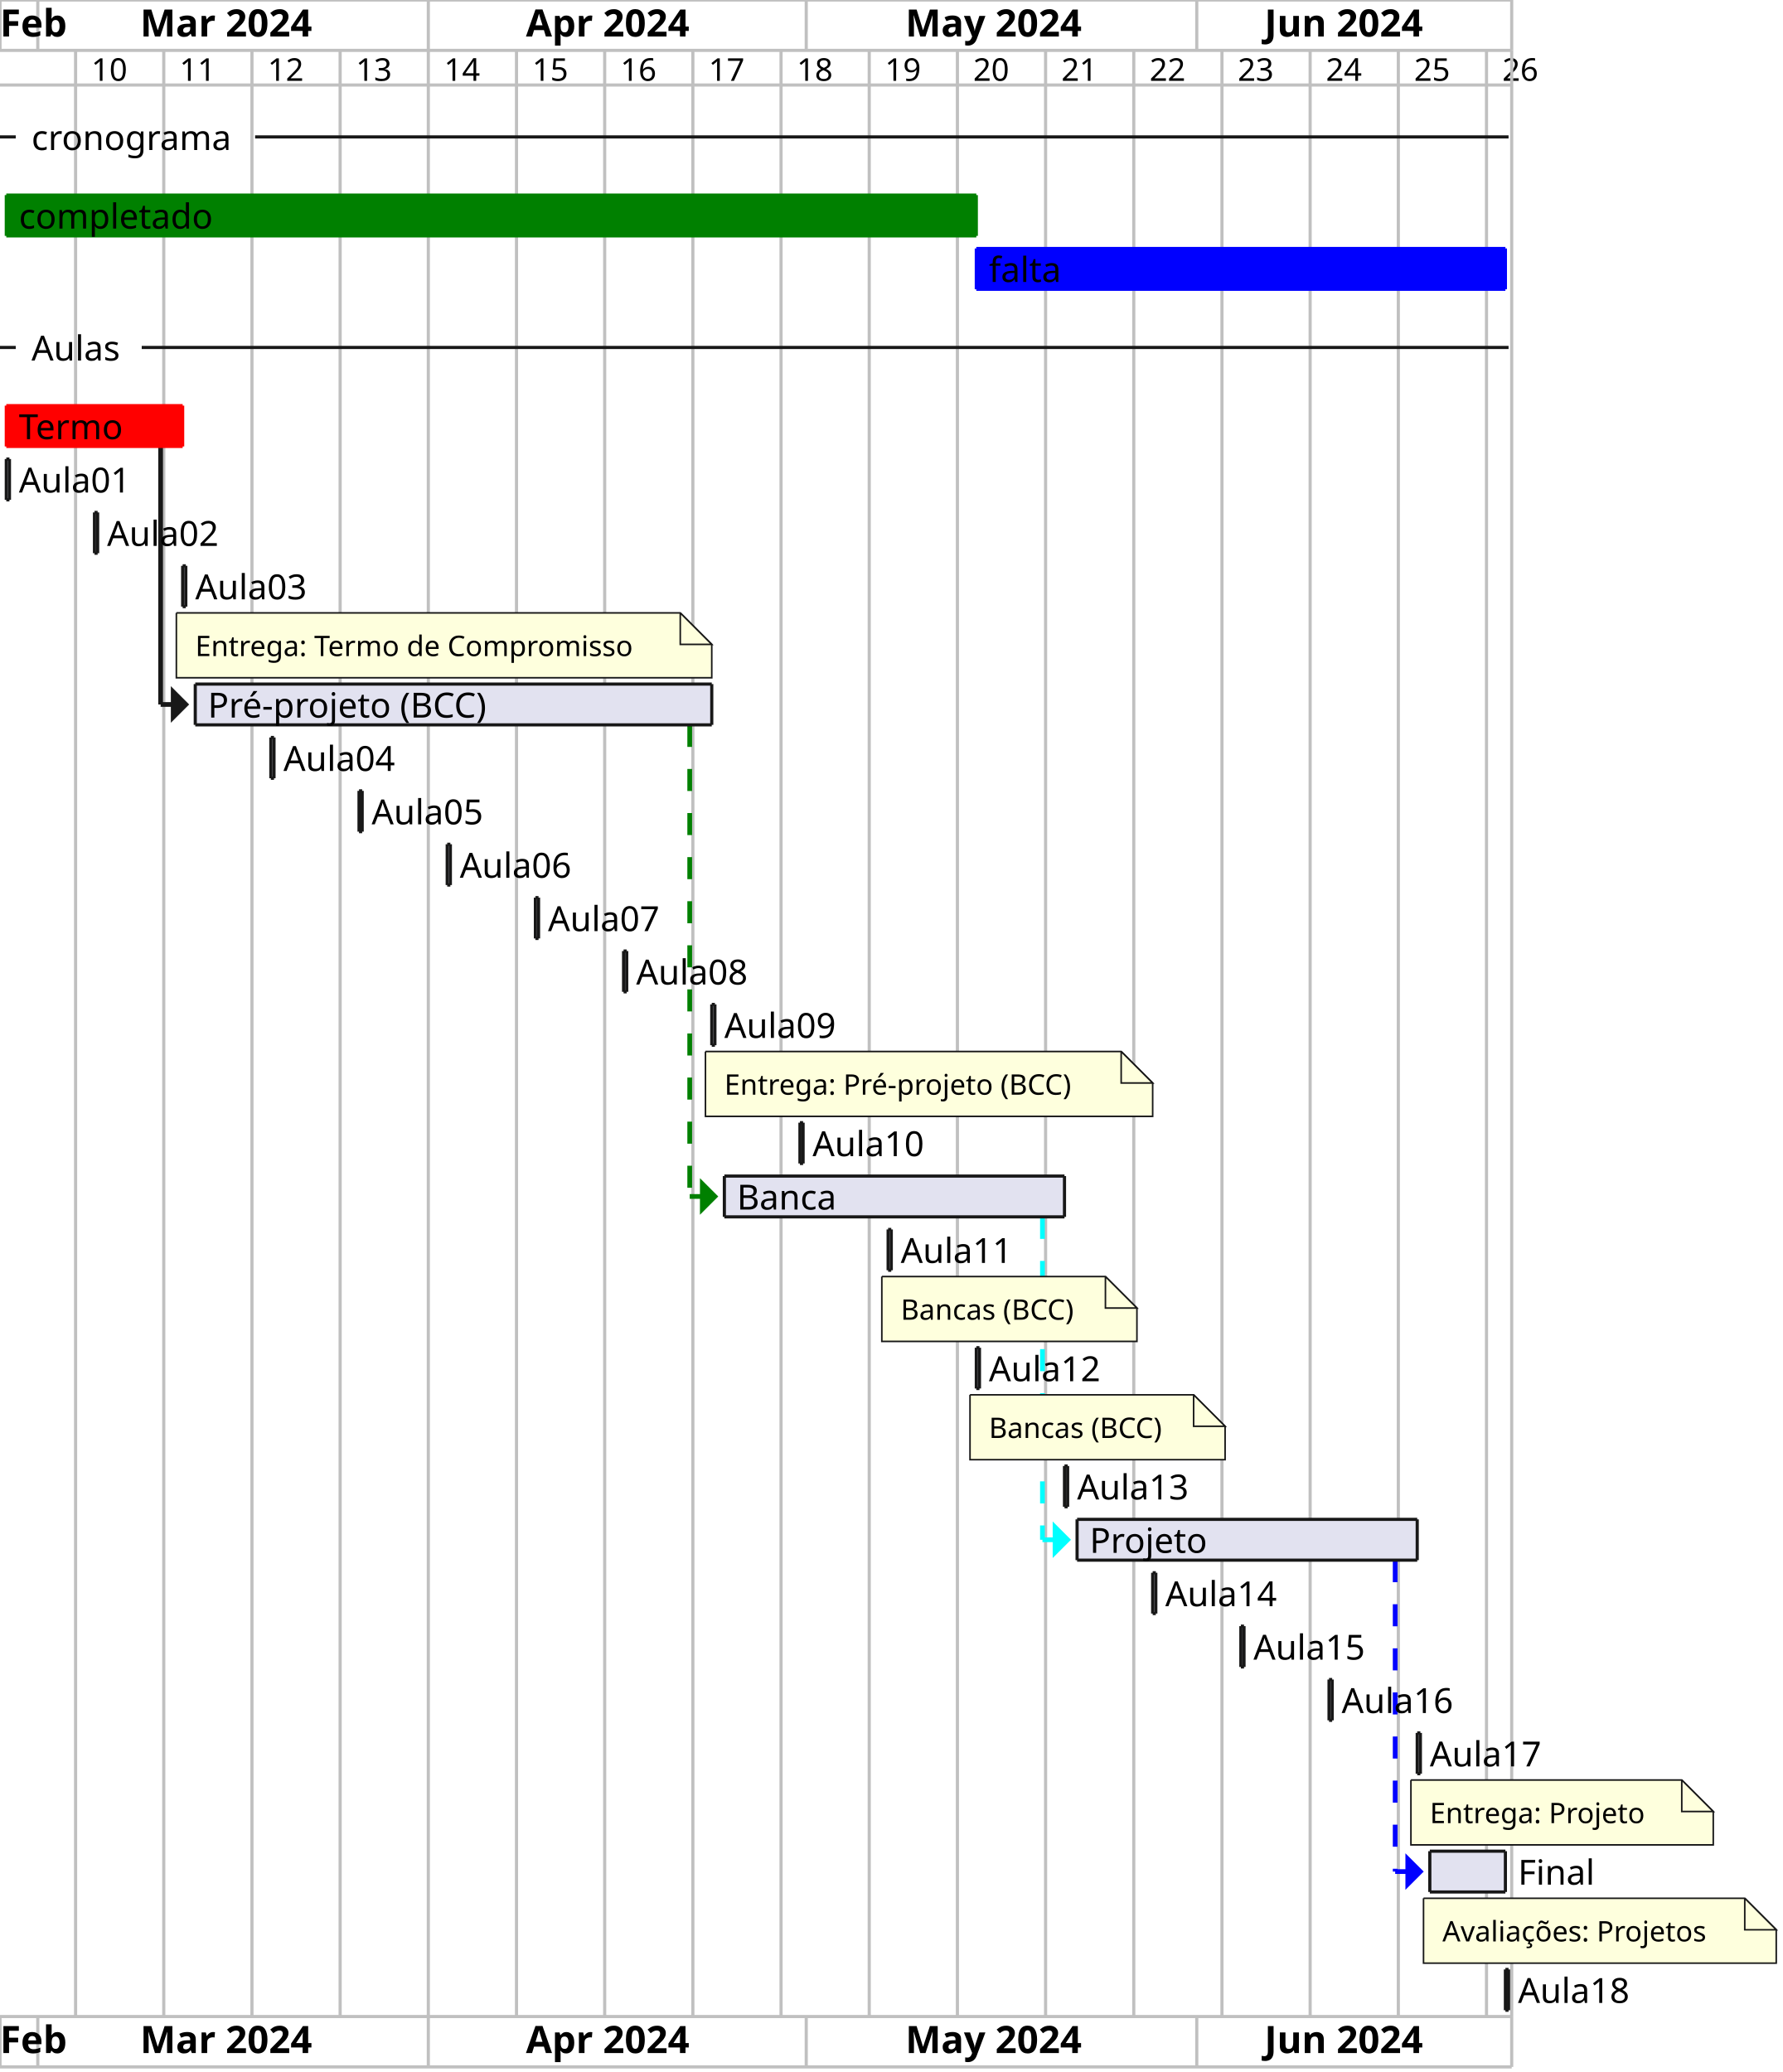
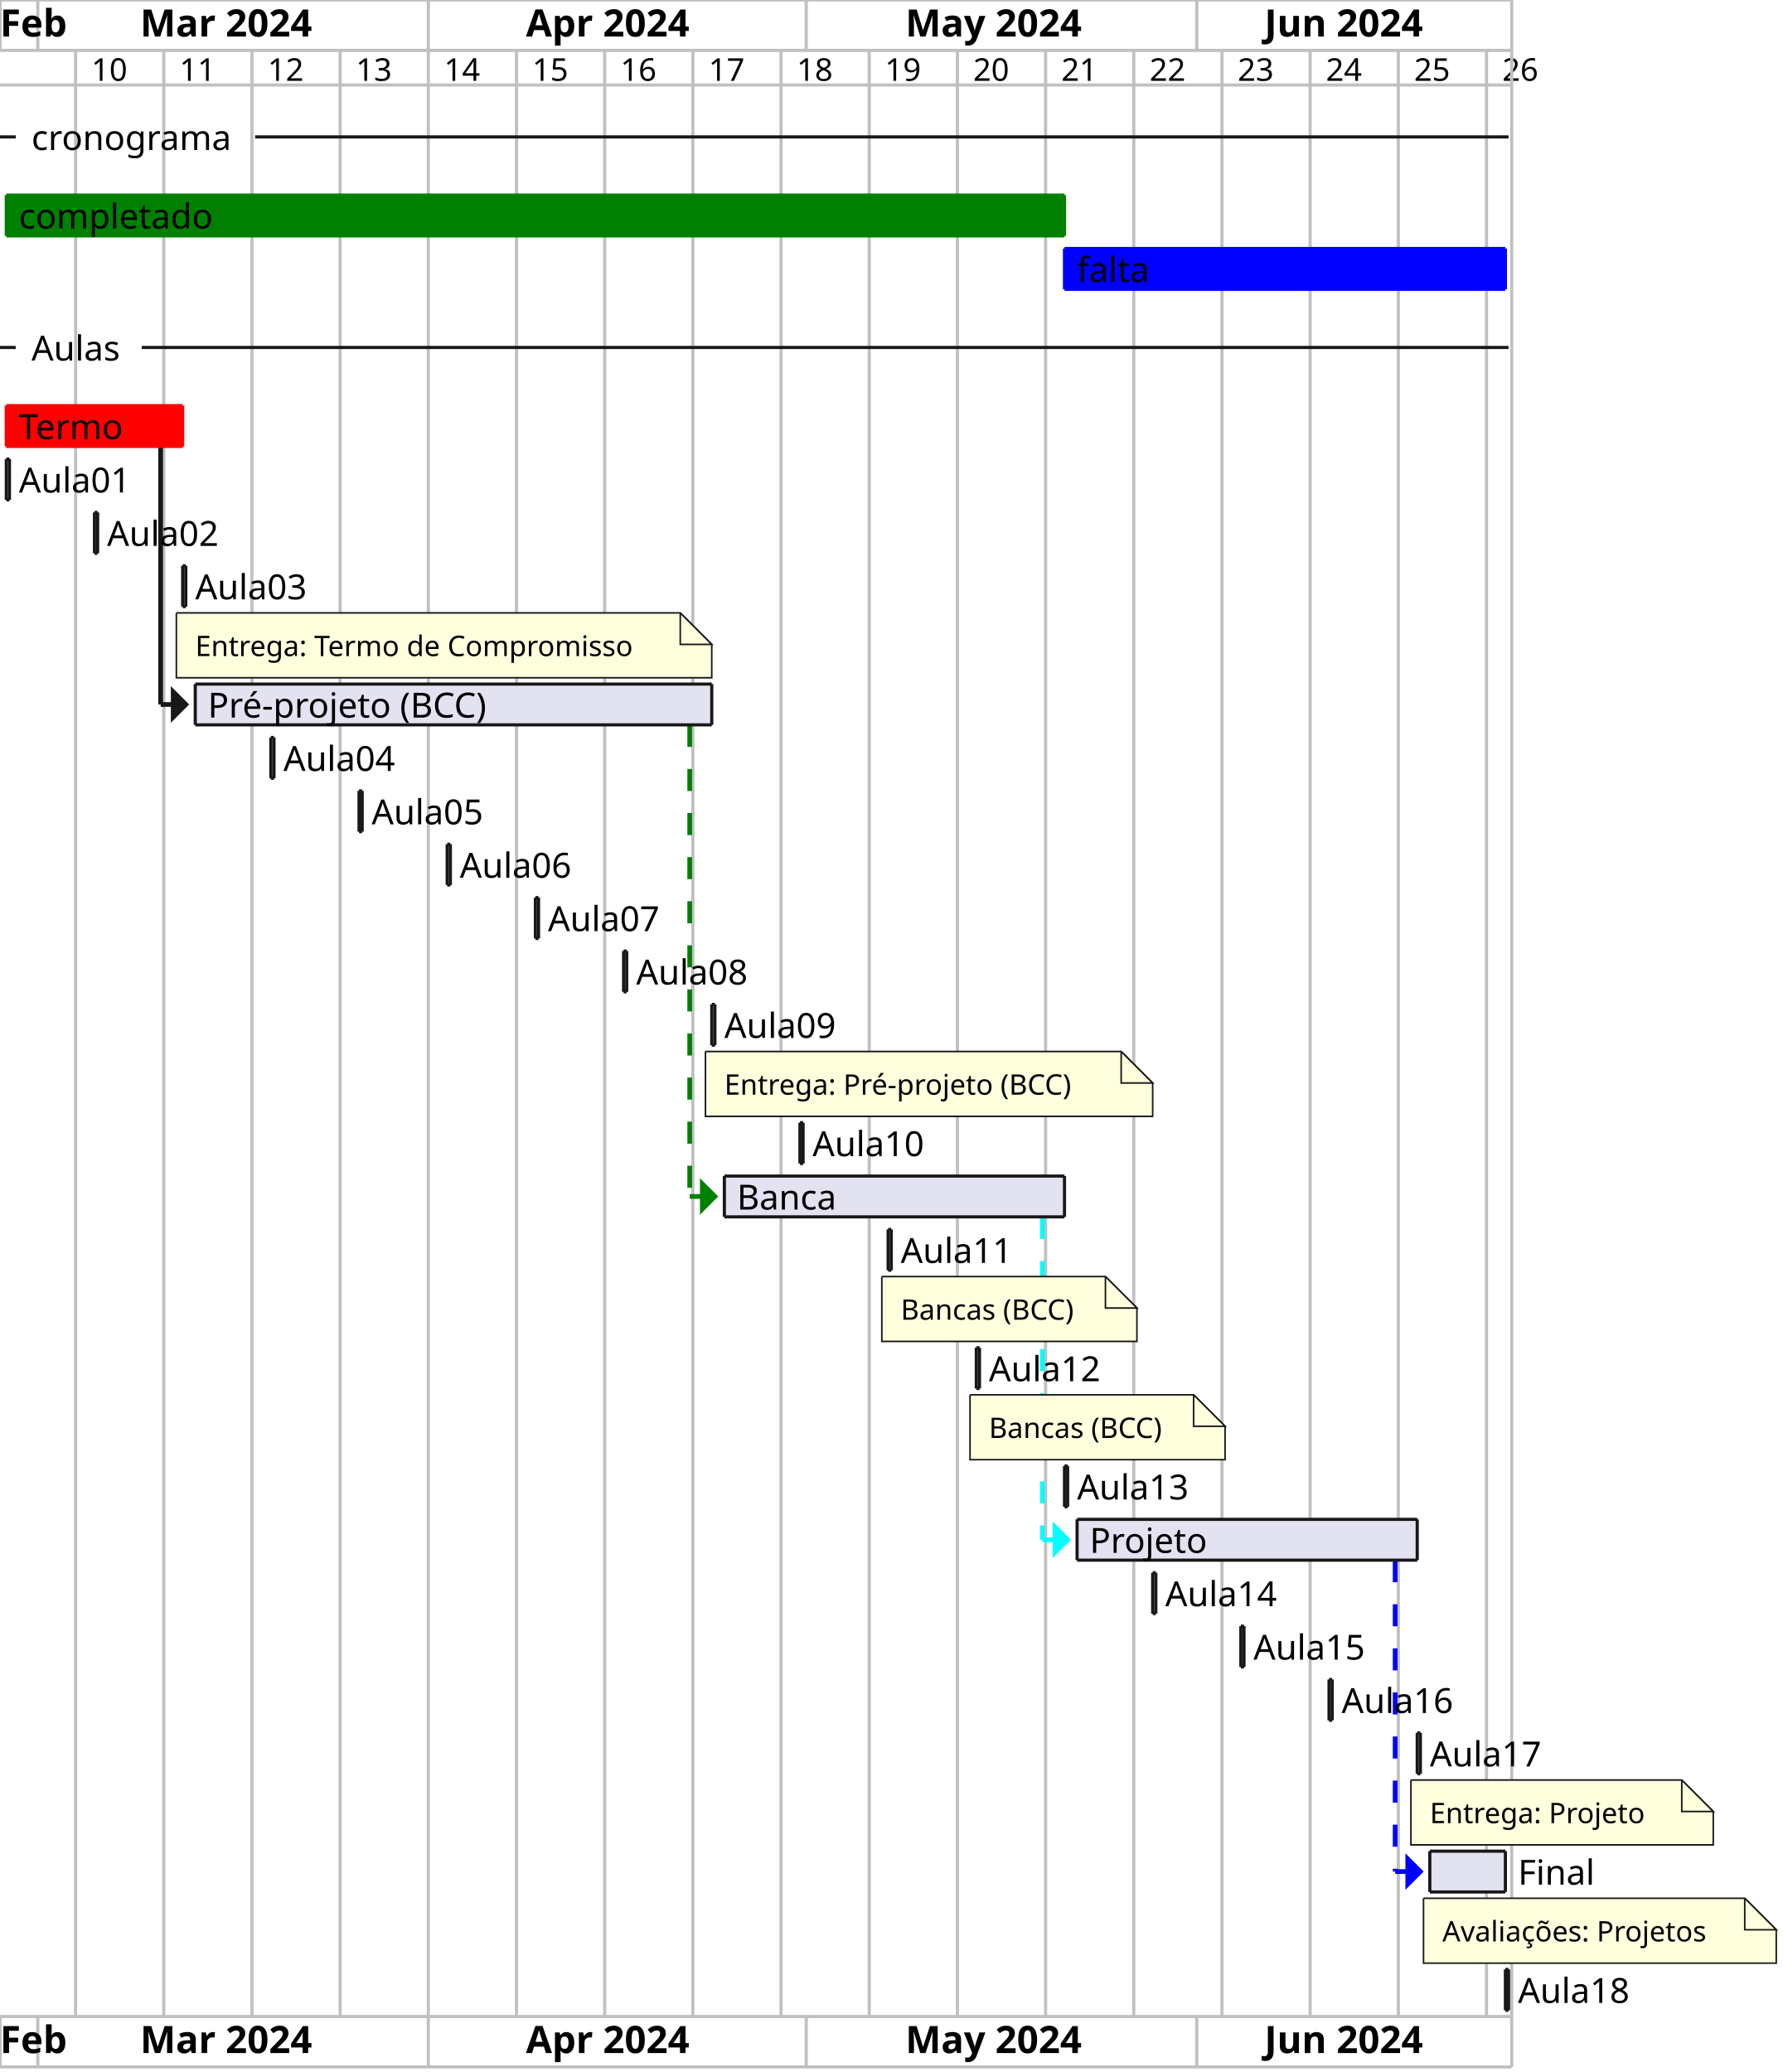
<svg xmlns="http://www.w3.org/2000/svg" contentStyleType="text/css" height="658px" preserveAspectRatio="none" style="width:566px;height:658px;background:#FFFFFF;" version="1.1" viewBox="0 0 566 658" width="566px" zoomAndPan="magnify">
  <defs />
  <g>
    <text fill="#000000" font-family="sans-serif" font-size="10" lengthAdjust="spacing" textLength="12" x="29" y="25.668">10</text>
    <text fill="#000000" font-family="sans-serif" font-size="10" lengthAdjust="spacing" textLength="12" x="57" y="25.668">11</text>
    <text fill="#000000" font-family="sans-serif" font-size="10" lengthAdjust="spacing" textLength="12" x="85" y="25.668">12</text>
    <text fill="#000000" font-family="sans-serif" font-size="10" lengthAdjust="spacing" textLength="12" x="113" y="25.668">13</text>
    <text fill="#000000" font-family="sans-serif" font-size="10" lengthAdjust="spacing" textLength="12" x="141" y="25.668">14</text>
    <text fill="#000000" font-family="sans-serif" font-size="10" lengthAdjust="spacing" textLength="12" x="169" y="25.668">15</text>
    <text fill="#000000" font-family="sans-serif" font-size="10" lengthAdjust="spacing" textLength="12" x="197" y="25.668">16</text>
    <text fill="#000000" font-family="sans-serif" font-size="10" lengthAdjust="spacing" textLength="12" x="225" y="25.668">17</text>
    <text fill="#000000" font-family="sans-serif" font-size="10" lengthAdjust="spacing" textLength="12" x="253" y="25.668">18</text>
    <text fill="#000000" font-family="sans-serif" font-size="10" lengthAdjust="spacing" textLength="12" x="281" y="25.668">19</text>
    <text fill="#000000" font-family="sans-serif" font-size="10" lengthAdjust="spacing" textLength="12" x="309" y="25.668">20</text>
    <text fill="#000000" font-family="sans-serif" font-size="10" lengthAdjust="spacing" textLength="12" x="337" y="25.668">21</text>
    <text fill="#000000" font-family="sans-serif" font-size="10" lengthAdjust="spacing" textLength="12" x="365" y="25.668">22</text>
    <text fill="#000000" font-family="sans-serif" font-size="10" lengthAdjust="spacing" textLength="12" x="393" y="25.668">23</text>
    <text fill="#000000" font-family="sans-serif" font-size="10" lengthAdjust="spacing" textLength="12" x="421" y="25.668">24</text>
    <text fill="#000000" font-family="sans-serif" font-size="10" lengthAdjust="spacing" textLength="12" x="449" y="25.668">25</text>
    <text fill="#000000" font-family="sans-serif" font-size="10" lengthAdjust="spacing" textLength="12" x="477" y="25.668">26</text>
    <line style="stroke:#C0C0C0;stroke-width:1.0;" x1="24" x2="24" y1="16" y2="640.385" />
    <line style="stroke:#C0C0C0;stroke-width:1.0;" x1="52" x2="52" y1="16" y2="640.385" />
    <line style="stroke:#C0C0C0;stroke-width:1.0;" x1="80" x2="80" y1="16" y2="640.385" />
    <line style="stroke:#C0C0C0;stroke-width:1.0;" x1="108" x2="108" y1="16" y2="640.385" />
    <line style="stroke:#C0C0C0;stroke-width:1.0;" x1="136" x2="136" y1="16" y2="640.385" />
    <line style="stroke:#C0C0C0;stroke-width:1.0;" x1="164" x2="164" y1="16" y2="640.385" />
    <line style="stroke:#C0C0C0;stroke-width:1.0;" x1="192" x2="192" y1="16" y2="640.385" />
    <line style="stroke:#C0C0C0;stroke-width:1.0;" x1="220" x2="220" y1="16" y2="640.385" />
    <line style="stroke:#C0C0C0;stroke-width:1.0;" x1="248" x2="248" y1="16" y2="640.385" />
    <line style="stroke:#C0C0C0;stroke-width:1.0;" x1="276" x2="276" y1="16" y2="640.385" />
    <line style="stroke:#C0C0C0;stroke-width:1.0;" x1="304" x2="304" y1="16" y2="640.385" />
    <line style="stroke:#C0C0C0;stroke-width:1.0;" x1="332" x2="332" y1="16" y2="640.385" />
    <line style="stroke:#C0C0C0;stroke-width:1.0;" x1="360" x2="360" y1="16" y2="640.385" />
    <line style="stroke:#C0C0C0;stroke-width:1.0;" x1="388" x2="388" y1="16" y2="640.385" />
    <line style="stroke:#C0C0C0;stroke-width:1.0;" x1="416" x2="416" y1="16" y2="640.385" />
    <line style="stroke:#C0C0C0;stroke-width:1.0;" x1="444" x2="444" y1="16" y2="640.385" />
    <line style="stroke:#C0C0C0;stroke-width:1.0;" x1="472" x2="472" y1="16" y2="640.385" />
    <line style="stroke:#C0C0C0;stroke-width:1.0;" x1="480" x2="480" y1="16" y2="640.385" />
    <line style="stroke:#C0C0C0;stroke-width:1.0;" x1="0" x2="0" y1="0" y2="16" />
    <line style="stroke:#C0C0C0;stroke-width:1.0;" x1="12" x2="12" y1="0" y2="16" />
    <text fill="#000000" font-family="sans-serif" font-size="12" font-weight="bold" lengthAdjust="spacing" textLength="22" x="0" y="11.602">Feb</text>
    <line style="stroke:#C0C0C0;stroke-width:1.0;" x1="136" x2="136" y1="0" y2="16" />
    <text fill="#000000" font-family="sans-serif" font-size="12" font-weight="bold" lengthAdjust="spacing" textLength="59" x="44.5" y="11.602">Mar 2024</text>
    <line style="stroke:#C0C0C0;stroke-width:1.0;" x1="256" x2="256" y1="0" y2="16" />
    <text fill="#000000" font-family="sans-serif" font-size="12" font-weight="bold" lengthAdjust="spacing" textLength="58" x="167" y="11.602">Apr 2024</text>
    <line style="stroke:#C0C0C0;stroke-width:1.0;" x1="380" x2="380" y1="0" y2="16" />
    <text fill="#000000" font-family="sans-serif" font-size="12" font-weight="bold" lengthAdjust="spacing" textLength="61" x="287.5" y="11.602">May 2024</text>
    <line style="stroke:#C0C0C0;stroke-width:1.0;" x1="480" x2="480" y1="0" y2="16" />
    <text fill="#000000" font-family="sans-serif" font-size="12" font-weight="bold" lengthAdjust="spacing" textLength="57" x="401.5" y="11.602">Jun 2024</text>
    <line style="stroke:#C0C0C0;stroke-width:1.0;" x1="0" x2="480" y1="0" y2="0" />
    <line style="stroke:#C0C0C0;stroke-width:1.0;" x1="0" x2="480" y1="16" y2="16" />
    <line style="stroke:#C0C0C0;stroke-width:1.0;" x1="0" x2="480" y1="27" y2="27" />
    <line style="stroke:#181818;stroke-width:1.5;" x1="51" x2="51" y1="141.775" y2="223.718" />
    <line style="stroke:#181818;stroke-width:1.5;" x1="51" x2="59" y1="223.718" y2="223.718" />
    <polygon fill="#181818" points="55,219.718,55,223.718,55,227.718,59,223.718" style="stroke:#181818;stroke-width:1.5;" />
    <line style="stroke:#008000;stroke-width:1.5;stroke-dasharray:7.0,7.0;" x1="219" x2="219" y1="230.195" y2="379.958" />
    <line style="stroke:#008000;stroke-width:1.5;stroke-dasharray:7.0,7.0;" x1="219" x2="227" y1="379.958" y2="379.958" />
    <polygon fill="#008000" points="223,375.958,223,379.958,223,383.958,227,379.958" style="stroke:#008000;stroke-width:1.5;" />
    <line style="stroke:#00FFFF;stroke-width:1.5;stroke-dasharray:7.0,7.0;" x1="331" x2="331" y1="386.435" y2="488.978" />
    <line style="stroke:#00FFFF;stroke-width:1.5;stroke-dasharray:7.0,7.0;" x1="331" x2="339" y1="488.978" y2="488.978" />
    <polygon fill="#00FFFF" points="335,484.978,335,488.978,335,492.978,339,488.978" style="stroke:#00FFFF;stroke-width:1.5;" />
    <line style="stroke:#0000FF;stroke-width:1.5;stroke-dasharray:7.0,7.0;" x1="443" x2="443" y1="495.455" y2="594.352" />
    <line style="stroke:#0000FF;stroke-width:1.5;stroke-dasharray:7.0,7.0;" x1="443" x2="451" y1="594.352" y2="594.352" />
    <polygon fill="#0000FF" points="447,590.352,447,594.352,447,598.352,451,594.352" style="stroke:#0000FF;stroke-width:1.5;" />
    <line style="stroke:#181818;stroke-width:1.0;" x1="0" x2="5" y1="43.477" y2="43.477" />
    <line style="stroke:#181818;stroke-width:1.0;" x1="81" x2="479" y1="43.477" y2="43.477" />
-     <rect fill="#008000" height="12.955" style="stroke:none;stroke-width:1.0;" width="308" x="2" y="61.955" />
-     <line style="stroke:#008000;stroke-width:1.0;" x1="2" x2="310" y1="61.955" y2="61.955" />
-     <line style="stroke:#008000;stroke-width:1.0;" x1="2" x2="310" y1="74.91" y2="74.91" />
+     <rect fill="#008000" height="12.955" style="stroke:none;stroke-width:1.0;" width="336" x="2" y="61.955" />
+     <line style="stroke:#008000;stroke-width:1.0;" x1="2" x2="338" y1="61.955" y2="61.955" />
+     <line style="stroke:#008000;stroke-width:1.0;" x1="2" x2="338" y1="74.91" y2="74.91" />
    <line style="stroke:#008000;stroke-width:1.0;" x1="2" x2="2" y1="61.955" y2="74.91" />
-     <line style="stroke:#008000;stroke-width:1.0;" x1="310" x2="310" y1="61.955" y2="74.91" />
-     <rect fill="#0000FF" height="12.955" style="stroke:none;stroke-width:1.0;" width="168" x="310" y="78.91" />
-     <line style="stroke:#0000FF;stroke-width:1.0;" x1="310" x2="478" y1="78.91" y2="78.91" />
-     <line style="stroke:#0000FF;stroke-width:1.0;" x1="310" x2="478" y1="91.865" y2="91.865" />
-     <line style="stroke:#0000FF;stroke-width:1.0;" x1="310" x2="310" y1="78.91" y2="91.865" />
+     <line style="stroke:#008000;stroke-width:1.0;" x1="338" x2="338" y1="61.955" y2="74.91" />
+     <rect fill="#0000FF" height="12.955" style="stroke:none;stroke-width:1.0;" width="140" x="338" y="78.91" />
+     <line style="stroke:#0000FF;stroke-width:1.0;" x1="338" x2="478" y1="78.91" y2="78.91" />
+     <line style="stroke:#0000FF;stroke-width:1.0;" x1="338" x2="478" y1="91.865" y2="91.865" />
+     <line style="stroke:#0000FF;stroke-width:1.0;" x1="338" x2="338" y1="78.91" y2="91.865" />
    <line style="stroke:#0000FF;stroke-width:1.0;" x1="478" x2="478" y1="78.91" y2="91.865" />
    <line style="stroke:#181818;stroke-width:1.0;" x1="0" x2="5" y1="110.343" y2="110.343" />
    <line style="stroke:#181818;stroke-width:1.0;" x1="45" x2="479" y1="110.343" y2="110.343" />
    <rect fill="#FF0000" height="12.955" style="stroke:none;stroke-width:1.0;" width="56" x="2" y="128.82" />
    <line style="stroke:#FF0000;stroke-width:1.0;" x1="2" x2="58" y1="128.82" y2="128.82" />
    <line style="stroke:#FF0000;stroke-width:1.0;" x1="2" x2="58" y1="141.775" y2="141.775" />
    <line style="stroke:#FF0000;stroke-width:1.0;" x1="2" x2="2" y1="128.82" y2="141.775" />
    <line style="stroke:#FF0000;stroke-width:1.0;" x1="58" x2="58" y1="128.82" y2="141.775" />
    <rect fill="#E2E2F0" height="12.955" style="stroke:none;stroke-width:1.0;" width="1" x="2" y="145.775" />
    <line style="stroke:#181818;stroke-width:1.0;" x1="2" x2="3" y1="145.775" y2="145.775" />
    <line style="stroke:#181818;stroke-width:1.0;" x1="2" x2="3" y1="158.731" y2="158.731" />
    <line style="stroke:#181818;stroke-width:1.0;" x1="2" x2="2" y1="145.775" y2="158.731" />
    <line style="stroke:#181818;stroke-width:1.0;" x1="3" x2="3" y1="145.775" y2="158.731" />
    <rect fill="#E2E2F0" height="12.955" style="stroke:none;stroke-width:1.0;" width="1" x="30" y="162.731" />
    <line style="stroke:#181818;stroke-width:1.0;" x1="30" x2="31" y1="162.731" y2="162.731" />
    <line style="stroke:#181818;stroke-width:1.0;" x1="30" x2="31" y1="175.685" y2="175.685" />
    <line style="stroke:#181818;stroke-width:1.0;" x1="30" x2="30" y1="162.731" y2="175.685" />
    <line style="stroke:#181818;stroke-width:1.0;" x1="31" x2="31" y1="162.731" y2="175.685" />
    <path d="M56,194.641 L56,215.24 L226,215.24 L226,204.641 L216,194.641 L56,194.641 " fill="#FEFFDD" style="stroke:#181818;stroke-width:0.5;" />
    <path d="M216,194.641 L216,204.641 L226,204.641 L216,194.641 " fill="#FEFFDD" style="stroke:#181818;stroke-width:0.5;" />
    <text fill="#000000" font-family="sans-serif" font-size="9" lengthAdjust="spacing" textLength="149" x="62" y="208.342">Entrega: Termo de Compromisso</text>
    <rect fill="#E2E2F0" height="12.955" style="stroke:none;stroke-width:1.0;" width="1" x="58" y="179.685" />
    <line style="stroke:#181818;stroke-width:1.0;" x1="58" x2="59" y1="179.685" y2="179.685" />
    <line style="stroke:#181818;stroke-width:1.0;" x1="58" x2="59" y1="192.641" y2="192.641" />
    <line style="stroke:#181818;stroke-width:1.0;" x1="58" x2="58" y1="179.685" y2="192.641" />
    <line style="stroke:#181818;stroke-width:1.0;" x1="59" x2="59" y1="179.685" y2="192.641" />
    <rect fill="#E2E2F0" height="12.955" style="stroke:none;stroke-width:1.0;" width="164" x="62" y="217.24" />
    <line style="stroke:#181818;stroke-width:1.0;" x1="62" x2="226" y1="217.24" y2="217.24" />
    <line style="stroke:#181818;stroke-width:1.0;" x1="62" x2="226" y1="230.195" y2="230.195" />
    <line style="stroke:#181818;stroke-width:1.0;" x1="62" x2="62" y1="217.24" y2="230.195" />
    <line style="stroke:#181818;stroke-width:1.0;" x1="226" x2="226" y1="217.24" y2="230.195" />
    <rect fill="#E2E2F0" height="12.955" style="stroke:none;stroke-width:1.0;" width="1" x="86" y="234.195" />
    <line style="stroke:#181818;stroke-width:1.0;" x1="86" x2="87" y1="234.195" y2="234.195" />
    <line style="stroke:#181818;stroke-width:1.0;" x1="86" x2="87" y1="247.15" y2="247.15" />
    <line style="stroke:#181818;stroke-width:1.0;" x1="86" x2="86" y1="234.195" y2="247.15" />
    <line style="stroke:#181818;stroke-width:1.0;" x1="87" x2="87" y1="234.195" y2="247.15" />
    <rect fill="#E2E2F0" height="12.955" style="stroke:none;stroke-width:1.0;" width="1" x="114" y="251.15" />
    <line style="stroke:#181818;stroke-width:1.0;" x1="114" x2="115" y1="251.15" y2="251.15" />
    <line style="stroke:#181818;stroke-width:1.0;" x1="114" x2="115" y1="264.106" y2="264.106" />
    <line style="stroke:#181818;stroke-width:1.0;" x1="114" x2="114" y1="251.15" y2="264.106" />
    <line style="stroke:#181818;stroke-width:1.0;" x1="115" x2="115" y1="251.15" y2="264.106" />
    <rect fill="#E2E2F0" height="12.955" style="stroke:none;stroke-width:1.0;" width="1" x="142" y="268.106" />
    <line style="stroke:#181818;stroke-width:1.0;" x1="142" x2="143" y1="268.106" y2="268.106" />
    <line style="stroke:#181818;stroke-width:1.0;" x1="142" x2="143" y1="281.06" y2="281.06" />
    <line style="stroke:#181818;stroke-width:1.0;" x1="142" x2="142" y1="268.106" y2="281.06" />
    <line style="stroke:#181818;stroke-width:1.0;" x1="143" x2="143" y1="268.106" y2="281.06" />
    <rect fill="#E2E2F0" height="12.955" style="stroke:none;stroke-width:1.0;" width="1" x="170" y="285.06" />
    <line style="stroke:#181818;stroke-width:1.0;" x1="170" x2="171" y1="285.06" y2="285.06" />
    <line style="stroke:#181818;stroke-width:1.0;" x1="170" x2="171" y1="298.016" y2="298.016" />
    <line style="stroke:#181818;stroke-width:1.0;" x1="170" x2="170" y1="285.06" y2="298.016" />
    <line style="stroke:#181818;stroke-width:1.0;" x1="171" x2="171" y1="285.06" y2="298.016" />
    <rect fill="#E2E2F0" height="12.955" style="stroke:none;stroke-width:1.0;" width="1" x="198" y="302.016" />
    <line style="stroke:#181818;stroke-width:1.0;" x1="198" x2="199" y1="302.016" y2="302.016" />
    <line style="stroke:#181818;stroke-width:1.0;" x1="198" x2="199" y1="314.971" y2="314.971" />
    <line style="stroke:#181818;stroke-width:1.0;" x1="198" x2="198" y1="302.016" y2="314.971" />
    <line style="stroke:#181818;stroke-width:1.0;" x1="199" x2="199" y1="302.016" y2="314.971" />
    <path d="M224,333.926 L224,354.525 L366,354.525 L366,343.926 L356,333.926 L224,333.926 " fill="#FEFFDD" style="stroke:#181818;stroke-width:0.5;" />
    <path d="M356,333.926 L356,343.926 L366,343.926 L356,333.926 " fill="#FEFFDD" style="stroke:#181818;stroke-width:0.5;" />
    <text fill="#000000" font-family="sans-serif" font-size="9" lengthAdjust="spacing" textLength="118" x="230" y="347.627">Entrega: Pré-projeto (BCC)</text>
    <rect fill="#E2E2F0" height="12.955" style="stroke:none;stroke-width:1.0;" width="1" x="226" y="318.971" />
    <line style="stroke:#181818;stroke-width:1.0;" x1="226" x2="227" y1="318.971" y2="318.971" />
    <line style="stroke:#181818;stroke-width:1.0;" x1="226" x2="227" y1="331.926" y2="331.926" />
    <line style="stroke:#181818;stroke-width:1.0;" x1="226" x2="226" y1="318.971" y2="331.926" />
    <line style="stroke:#181818;stroke-width:1.0;" x1="227" x2="227" y1="318.971" y2="331.926" />
    <rect fill="#E2E2F0" height="12.955" style="stroke:none;stroke-width:1.0;" width="1" x="254" y="356.525" />
    <line style="stroke:#181818;stroke-width:1.0;" x1="254" x2="255" y1="356.525" y2="356.525" />
    <line style="stroke:#181818;stroke-width:1.0;" x1="254" x2="255" y1="369.481" y2="369.481" />
    <line style="stroke:#181818;stroke-width:1.0;" x1="254" x2="254" y1="356.525" y2="369.481" />
    <line style="stroke:#181818;stroke-width:1.0;" x1="255" x2="255" y1="356.525" y2="369.481" />
    <rect fill="#E2E2F0" height="12.955" style="stroke:none;stroke-width:1.0;" width="108" x="230" y="373.481" />
    <line style="stroke:#181818;stroke-width:1.0;" x1="230" x2="338" y1="373.481" y2="373.481" />
    <line style="stroke:#181818;stroke-width:1.0;" x1="230" x2="338" y1="386.435" y2="386.435" />
    <line style="stroke:#181818;stroke-width:1.0;" x1="230" x2="230" y1="373.481" y2="386.435" />
    <line style="stroke:#181818;stroke-width:1.0;" x1="338" x2="338" y1="373.481" y2="386.435" />
    <path d="M280,405.391 L280,425.99 L361,425.99 L361,415.391 L351,405.391 L280,405.391 " fill="#FEFFDD" style="stroke:#181818;stroke-width:0.5;" />
    <path d="M351,405.391 L351,415.391 L361,415.391 L351,405.391 " fill="#FEFFDD" style="stroke:#181818;stroke-width:0.5;" />
    <text fill="#000000" font-family="sans-serif" font-size="9" lengthAdjust="spacing" textLength="57" x="286" y="419.092">Bancas (BCC)</text>
    <rect fill="#E2E2F0" height="12.955" style="stroke:none;stroke-width:1.0;" width="1" x="282" y="390.435" />
    <line style="stroke:#181818;stroke-width:1.0;" x1="282" x2="283" y1="390.435" y2="390.435" />
    <line style="stroke:#181818;stroke-width:1.0;" x1="282" x2="283" y1="403.391" y2="403.391" />
    <line style="stroke:#181818;stroke-width:1.0;" x1="282" x2="282" y1="390.435" y2="403.391" />
    <line style="stroke:#181818;stroke-width:1.0;" x1="283" x2="283" y1="390.435" y2="403.391" />
    <path d="M308,442.945 L308,463.545 L389,463.545 L389,452.945 L379,442.945 L308,442.945 " fill="#FEFFDD" style="stroke:#181818;stroke-width:0.5;" />
    <path d="M379,442.945 L379,452.945 L389,452.945 L379,442.945 " fill="#FEFFDD" style="stroke:#181818;stroke-width:0.5;" />
    <text fill="#000000" font-family="sans-serif" font-size="9" lengthAdjust="spacing" textLength="57" x="314" y="456.647">Bancas (BCC)</text>
    <rect fill="#E2E2F0" height="12.955" style="stroke:none;stroke-width:1.0;" width="1" x="310" y="427.99" />
    <line style="stroke:#181818;stroke-width:1.0;" x1="310" x2="311" y1="427.99" y2="427.99" />
    <line style="stroke:#181818;stroke-width:1.0;" x1="310" x2="311" y1="440.945" y2="440.945" />
    <line style="stroke:#181818;stroke-width:1.0;" x1="310" x2="310" y1="427.99" y2="440.945" />
    <line style="stroke:#181818;stroke-width:1.0;" x1="311" x2="311" y1="427.99" y2="440.945" />
    <rect fill="#E2E2F0" height="12.955" style="stroke:none;stroke-width:1.0;" width="1" x="338" y="465.545" />
    <line style="stroke:#181818;stroke-width:1.0;" x1="338" x2="339" y1="465.545" y2="465.545" />
    <line style="stroke:#181818;stroke-width:1.0;" x1="338" x2="339" y1="478.5" y2="478.5" />
    <line style="stroke:#181818;stroke-width:1.0;" x1="338" x2="338" y1="465.545" y2="478.5" />
    <line style="stroke:#181818;stroke-width:1.0;" x1="339" x2="339" y1="465.545" y2="478.5" />
    <rect fill="#E2E2F0" height="12.955" style="stroke:none;stroke-width:1.0;" width="108" x="342" y="482.5" />
    <line style="stroke:#181818;stroke-width:1.0;" x1="342" x2="450" y1="482.5" y2="482.5" />
    <line style="stroke:#181818;stroke-width:1.0;" x1="342" x2="450" y1="495.455" y2="495.455" />
    <line style="stroke:#181818;stroke-width:1.0;" x1="342" x2="342" y1="482.5" y2="495.455" />
    <line style="stroke:#181818;stroke-width:1.0;" x1="450" x2="450" y1="482.5" y2="495.455" />
    <rect fill="#E2E2F0" height="12.955" style="stroke:none;stroke-width:1.0;" width="1" x="366" y="499.455" />
    <line style="stroke:#181818;stroke-width:1.0;" x1="366" x2="367" y1="499.455" y2="499.455" />
    <line style="stroke:#181818;stroke-width:1.0;" x1="366" x2="367" y1="512.41" y2="512.41" />
    <line style="stroke:#181818;stroke-width:1.0;" x1="366" x2="366" y1="499.455" y2="512.41" />
    <line style="stroke:#181818;stroke-width:1.0;" x1="367" x2="367" y1="499.455" y2="512.41" />
    <rect fill="#E2E2F0" height="12.955" style="stroke:none;stroke-width:1.0;" width="1" x="394" y="516.41" />
    <line style="stroke:#181818;stroke-width:1.0;" x1="394" x2="395" y1="516.41" y2="516.41" />
    <line style="stroke:#181818;stroke-width:1.0;" x1="394" x2="395" y1="529.365" y2="529.365" />
    <line style="stroke:#181818;stroke-width:1.0;" x1="394" x2="394" y1="516.41" y2="529.365" />
    <line style="stroke:#181818;stroke-width:1.0;" x1="395" x2="395" y1="516.41" y2="529.365" />
    <rect fill="#E2E2F0" height="12.955" style="stroke:none;stroke-width:1.0;" width="1" x="422" y="533.365" />
    <line style="stroke:#181818;stroke-width:1.0;" x1="422" x2="423" y1="533.365" y2="533.365" />
    <line style="stroke:#181818;stroke-width:1.0;" x1="422" x2="423" y1="546.32" y2="546.32" />
    <line style="stroke:#181818;stroke-width:1.0;" x1="422" x2="422" y1="533.365" y2="546.32" />
    <line style="stroke:#181818;stroke-width:1.0;" x1="423" x2="423" y1="533.365" y2="546.32" />
    <path d="M448,565.275 L448,585.875 L544,585.875 L544,575.275 L534,565.275 L448,565.275 " fill="#FEFFDD" style="stroke:#181818;stroke-width:0.5;" />
    <path d="M534,565.275 L534,575.275 L544,575.275 L534,565.275 " fill="#FEFFDD" style="stroke:#181818;stroke-width:0.5;" />
    <text fill="#000000" font-family="sans-serif" font-size="9" lengthAdjust="spacing" textLength="72" x="454" y="578.977">Entrega: Projeto</text>
    <rect fill="#E2E2F0" height="12.955" style="stroke:none;stroke-width:1.0;" width="1" x="450" y="550.32" />
    <line style="stroke:#181818;stroke-width:1.0;" x1="450" x2="451" y1="550.32" y2="550.32" />
    <line style="stroke:#181818;stroke-width:1.0;" x1="450" x2="451" y1="563.275" y2="563.275" />
    <line style="stroke:#181818;stroke-width:1.0;" x1="450" x2="450" y1="550.32" y2="563.275" />
    <line style="stroke:#181818;stroke-width:1.0;" x1="451" x2="451" y1="550.32" y2="563.275" />
    <path d="M452,602.83 L452,623.43 L564,623.43 L564,612.83 L554,602.83 L452,602.83 " fill="#FEFFDD" style="stroke:#181818;stroke-width:0.5;" />
    <path d="M554,602.83 L554,612.83 L564,612.83 L554,602.83 " fill="#FEFFDD" style="stroke:#181818;stroke-width:0.5;" />
    <text fill="#000000" font-family="sans-serif" font-size="9" lengthAdjust="spacing" textLength="91" x="458" y="616.531">Avaliações: Projetos</text>
    <rect fill="#E2E2F0" height="12.955" style="stroke:none;stroke-width:1.0;" width="24" x="454" y="587.875" />
    <line style="stroke:#181818;stroke-width:1.0;" x1="454" x2="478" y1="587.875" y2="587.875" />
    <line style="stroke:#181818;stroke-width:1.0;" x1="454" x2="478" y1="600.83" y2="600.83" />
    <line style="stroke:#181818;stroke-width:1.0;" x1="454" x2="454" y1="587.875" y2="600.83" />
    <line style="stroke:#181818;stroke-width:1.0;" x1="478" x2="478" y1="587.875" y2="600.83" />
    <rect fill="#E2E2F0" height="12.955" style="stroke:none;stroke-width:1.0;" width="1" x="478" y="625.43" />
    <line style="stroke:#181818;stroke-width:1.0;" x1="478" x2="479" y1="625.43" y2="625.43" />
    <line style="stroke:#181818;stroke-width:1.0;" x1="478" x2="479" y1="638.385" y2="638.385" />
    <line style="stroke:#181818;stroke-width:1.0;" x1="478" x2="478" y1="625.43" y2="638.385" />
    <line style="stroke:#181818;stroke-width:1.0;" x1="479" x2="479" y1="625.43" y2="638.385" />
    <text fill="#000000" font-family="sans-serif" font-size="11" lengthAdjust="spacing" textLength="66" x="10" y="47.635">cronograma</text>
    <text fill="#000000" font-family="sans-serif" font-size="11" lengthAdjust="spacing" textLength="63" x="6" y="72.59">completado</text>
-     <text fill="#000000" font-family="sans-serif" font-size="11" lengthAdjust="spacing" textLength="23" x="314" y="89.545">falta</text>
+     <text fill="#000000" font-family="sans-serif" font-size="11" lengthAdjust="spacing" textLength="23" x="342" y="89.545">falta</text>
    <text fill="#000000" font-family="sans-serif" font-size="11" lengthAdjust="spacing" textLength="30" x="10" y="114.5">Aulas</text>
    <text fill="#000000" font-family="sans-serif" font-size="11" lengthAdjust="spacing" textLength="35" x="6" y="139.455">Termo</text>
    <text fill="#000000" font-family="sans-serif" font-size="11" lengthAdjust="spacing" textLength="38" x="6" y="156.41">Aula01</text>
    <text fill="#000000" font-family="sans-serif" font-size="11" lengthAdjust="spacing" textLength="38" x="34" y="173.365">Aula02</text>
    <text fill="#000000" font-family="sans-serif" font-size="11" lengthAdjust="spacing" textLength="38" x="62" y="190.32">Aula03</text>
    <text fill="#000000" font-family="sans-serif" font-size="11" lengthAdjust="spacing" textLength="95" x="66" y="227.875">Pré-projeto (BCC)</text>
    <text fill="#000000" font-family="sans-serif" font-size="11" lengthAdjust="spacing" textLength="38" x="90" y="244.83">Aula04</text>
    <text fill="#000000" font-family="sans-serif" font-size="11" lengthAdjust="spacing" textLength="38" x="118" y="261.785">Aula05</text>
    <text fill="#000000" font-family="sans-serif" font-size="11" lengthAdjust="spacing" textLength="38" x="146" y="278.74">Aula06</text>
    <text fill="#000000" font-family="sans-serif" font-size="11" lengthAdjust="spacing" textLength="38" x="174" y="295.695">Aula07</text>
    <text fill="#000000" font-family="sans-serif" font-size="11" lengthAdjust="spacing" textLength="38" x="202" y="312.65">Aula08</text>
    <text fill="#000000" font-family="sans-serif" font-size="11" lengthAdjust="spacing" textLength="38" x="230" y="329.606">Aula09</text>
    <text fill="#000000" font-family="sans-serif" font-size="11" lengthAdjust="spacing" textLength="38" x="258" y="367.16">Aula10</text>
    <text fill="#000000" font-family="sans-serif" font-size="11" lengthAdjust="spacing" textLength="31" x="234" y="384.115">Banca</text>
    <text fill="#000000" font-family="sans-serif" font-size="11" lengthAdjust="spacing" textLength="38" x="286" y="401.07">Aula11</text>
    <text fill="#000000" font-family="sans-serif" font-size="11" lengthAdjust="spacing" textLength="38" x="314" y="438.625">Aula12</text>
    <text fill="#000000" font-family="sans-serif" font-size="11" lengthAdjust="spacing" textLength="38" x="342" y="476.18">Aula13</text>
    <text fill="#000000" font-family="sans-serif" font-size="11" lengthAdjust="spacing" textLength="38" x="346" y="493.135">Projeto</text>
    <text fill="#000000" font-family="sans-serif" font-size="11" lengthAdjust="spacing" textLength="38" x="370" y="510.09">Aula14</text>
    <text fill="#000000" font-family="sans-serif" font-size="11" lengthAdjust="spacing" textLength="38" x="398" y="527.045">Aula15</text>
    <text fill="#000000" font-family="sans-serif" font-size="11" lengthAdjust="spacing" textLength="38" x="426" y="544">Aula16</text>
    <text fill="#000000" font-family="sans-serif" font-size="11" lengthAdjust="spacing" textLength="38" x="454" y="560.955">Aula17</text>
    <text fill="#000000" font-family="sans-serif" font-size="11" lengthAdjust="spacing" textLength="25" x="482" y="598.51">Final</text>
    <text fill="#000000" font-family="sans-serif" font-size="11" lengthAdjust="spacing" textLength="38" x="482" y="636.064">Aula18</text>
    <line style="stroke:#C0C0C0;stroke-width:1.0;" x1="0" x2="480" y1="640.385" y2="640.385" />
    <line style="stroke:#C0C0C0;stroke-width:1.0;" x1="0" x2="0" y1="640.385" y2="656.385" />
    <line style="stroke:#C0C0C0;stroke-width:1.0;" x1="12" x2="12" y1="640.385" y2="656.385" />
    <text fill="#000000" font-family="sans-serif" font-size="12" font-weight="bold" lengthAdjust="spacing" textLength="22" x="0" y="651.986">Feb</text>
    <line style="stroke:#C0C0C0;stroke-width:1.0;" x1="136" x2="136" y1="640.385" y2="656.385" />
    <text fill="#000000" font-family="sans-serif" font-size="12" font-weight="bold" lengthAdjust="spacing" textLength="59" x="44.5" y="651.986">Mar 2024</text>
    <line style="stroke:#C0C0C0;stroke-width:1.0;" x1="256" x2="256" y1="640.385" y2="656.385" />
    <text fill="#000000" font-family="sans-serif" font-size="12" font-weight="bold" lengthAdjust="spacing" textLength="58" x="167" y="651.986">Apr 2024</text>
    <line style="stroke:#C0C0C0;stroke-width:1.0;" x1="380" x2="380" y1="640.385" y2="656.385" />
    <text fill="#000000" font-family="sans-serif" font-size="12" font-weight="bold" lengthAdjust="spacing" textLength="61" x="287.5" y="651.986">May 2024</text>
    <line style="stroke:#C0C0C0;stroke-width:1.0;" x1="480" x2="480" y1="640.385" y2="656.385" />
    <text fill="#000000" font-family="sans-serif" font-size="12" font-weight="bold" lengthAdjust="spacing" textLength="57" x="401.5" y="651.986">Jun 2024</text>
    <line style="stroke:#C0C0C0;stroke-width:1.0;" x1="0" x2="480" y1="656.385" y2="656.385" />
  </g>
</svg>
